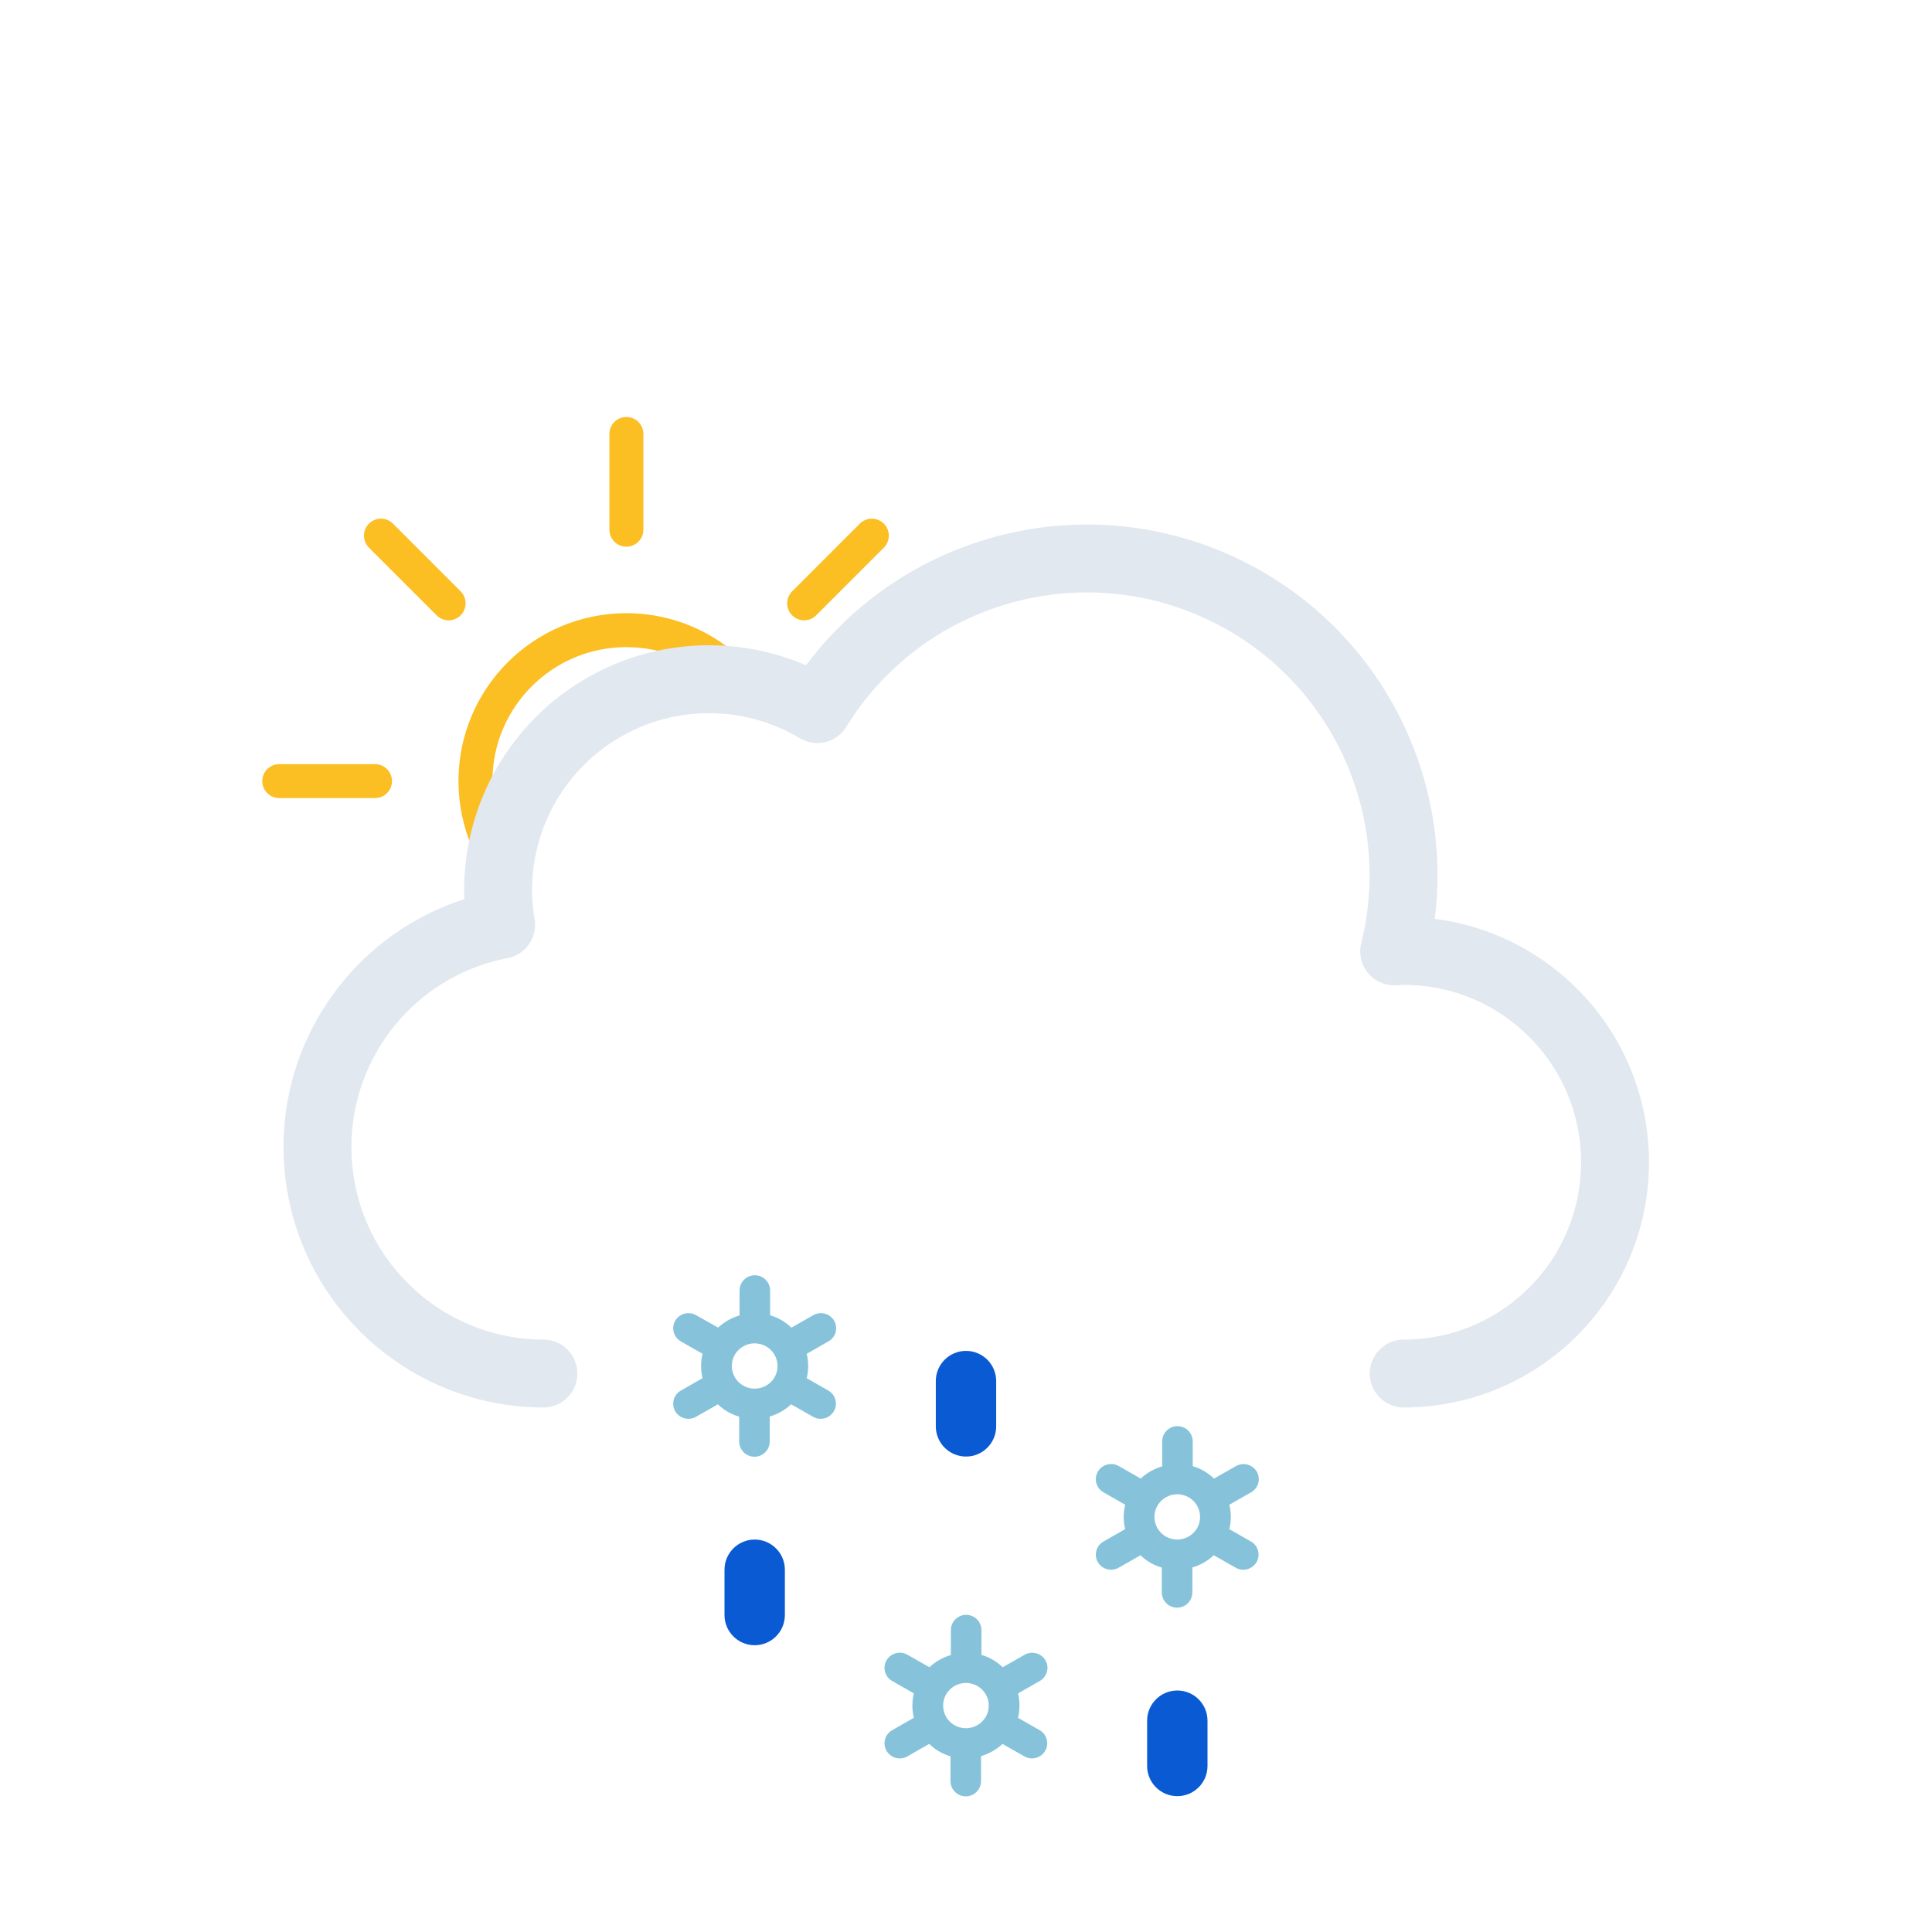
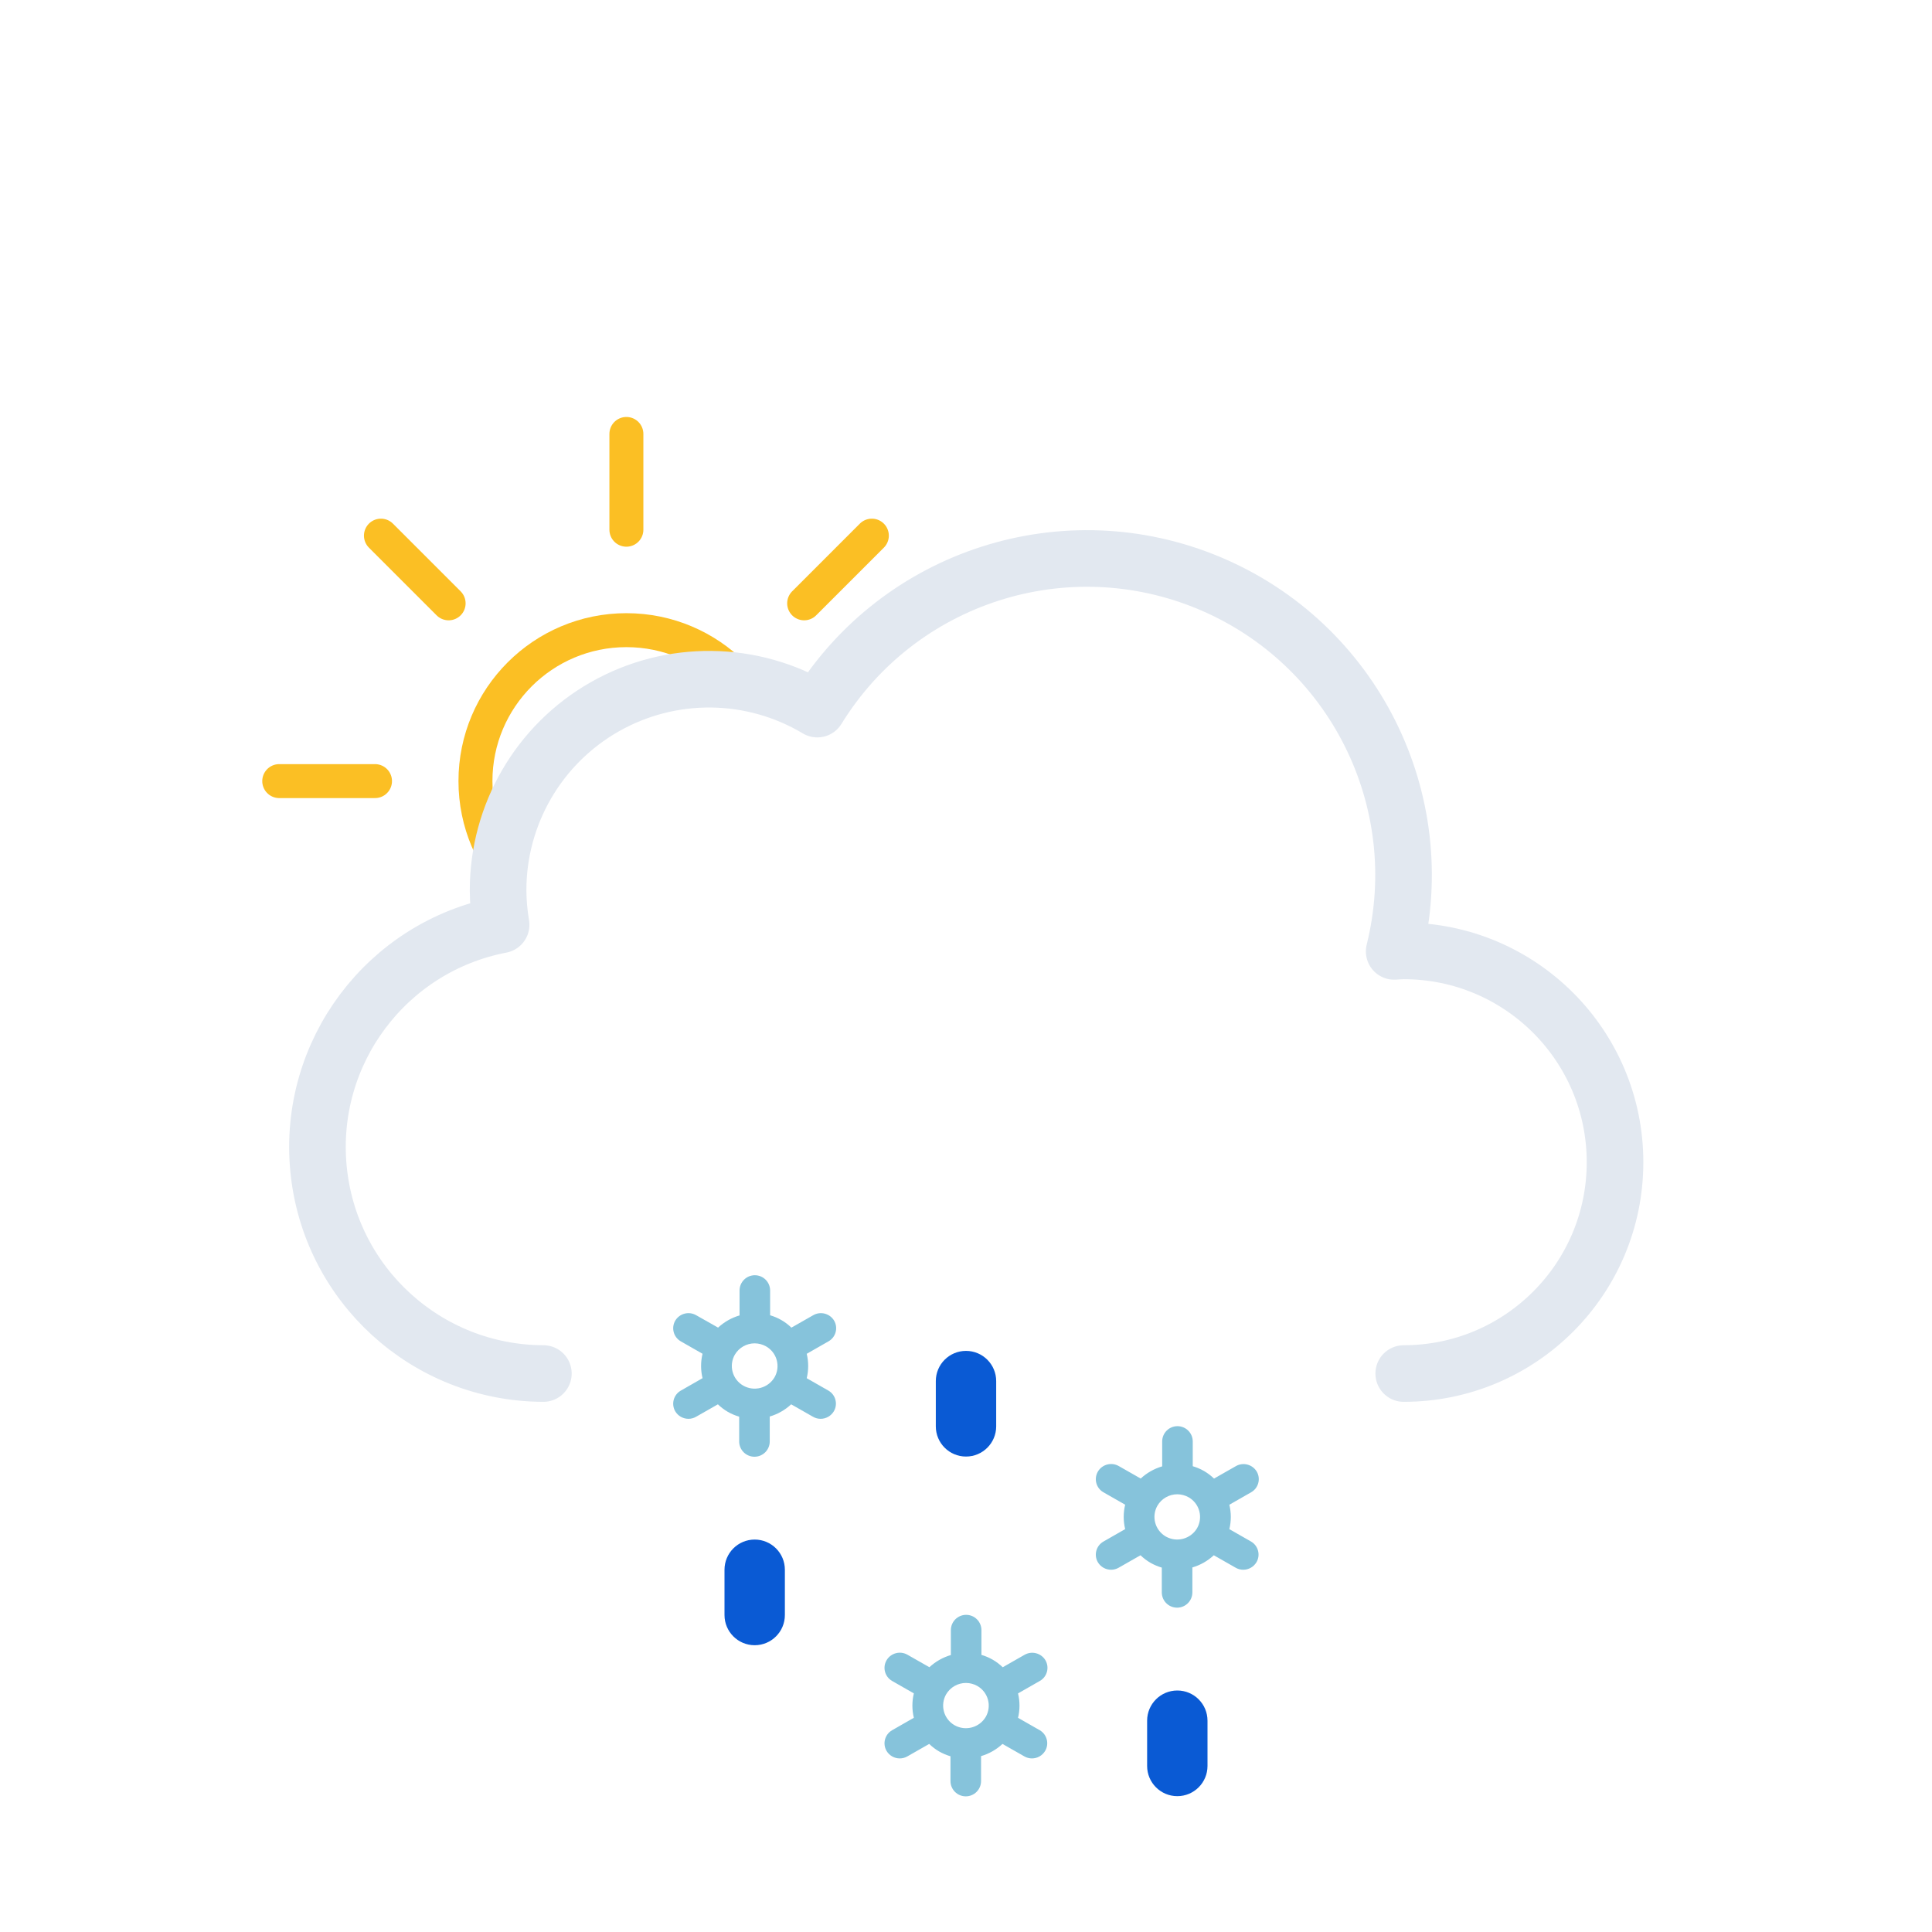
<svg xmlns="http://www.w3.org/2000/svg" xmlns:xlink="http://www.w3.org/1999/xlink" viewBox="0 0 512 512">
  <defs>
    <clipPath id="a">
      <path d="M288,148a83.84,83.84,0,0,0-71.4,39.92A55.91,55.91,0,0,0,132,236a56.56,56.56,0,0,0,.8,9.08A60,60,0,0,0,84,304H0V0H288Z" fill="none" />
    </clipPath>
    <symbol id="c" viewBox="0 0 193 193">
      <circle cx="96.5" cy="96.5" r="40" fill="none" stroke="#fbbf24" stroke-miterlimit="10" stroke-width="9" />
      <path d="M96.5,29.88V4.5m0,184V163.12M143.61,49.39l17.94-17.94M31.45,161.55l17.94-17.94m0-94.22L31.45,31.45m130.1,130.1-17.94-17.94M4.5,96.5H29.88m158.62,0H163.12" fill="none" stroke="#fbbf24" stroke-linecap="round" stroke-miterlimit="10" stroke-width="9" />
    </symbol>
-     <symbol id="d" viewBox="0 0 362 234">
-       <path d="M297,225a56,56,0,0,0,0-112c-.85,0-1.68.09-2.53.13A83.9,83.9,0,0,0,141.6,48.92,55.91,55.91,0,0,0,57,97a56.56,56.56,0,0,0,.8,9.08A60,60,0,0,0,69,225" fill="none" stroke="#e2e8f0" stroke-linecap="round" stroke-linejoin="round" stroke-width="18" />
+     <symbol id="d" viewBox="0 0 359 231">
+       <path d="M295.5,223.5a56,56,0,0,0,0-112c-.85,0-1.68.09-2.53.13A83.9,83.9,0,0,0,140.1,47.42,55.91,55.91,0,0,0,55.5,95.5a56.56,56.56,0,0,0,.8,9.08A60,60,0,0,0,67.5,223.5" fill="none" stroke="#e2e8f0" stroke-linecap="round" stroke-linejoin="round" stroke-width="15" />
    </symbol>
-     <symbol id="b" viewBox="0 0 437 373">
+     <symbol id="b" viewBox="0 0 435.5 371.5">
      <g clip-path="url(#a)">
        <use width="193" height="193" transform="translate(69.5 110.5)" xlink:href="#c" />
      </g>
-       <use width="362" height="234" transform="translate(75 139)" xlink:href="#d" />
+       <use width="359" height="231" transform="translate(76.5 140.5)" xlink:href="#d" />
    </symbol>
    <symbol id="f" viewBox="0 0 155.2 138">
      <path d="M41.17,30.54l-5.78-3.3a13.74,13.74,0,0,0,0-6.47l5.79-3.31A4,4,0,0,0,42.66,12a4.08,4.08,0,0,0-5.54-1.46l-5.79,3.3a13.61,13.61,0,0,0-2.64-2,13.84,13.84,0,0,0-3-1.28V4a4.05,4.05,0,0,0-8.1,0v6.6a14.25,14.25,0,0,0-5.69,3.23L6.08,10.54A4.08,4.08,0,0,0,.54,12,4,4,0,0,0,2,17.46l5.78,3.3a13.74,13.74,0,0,0,0,6.47L2,30.54A4,4,0,0,0,.54,36a4.08,4.08,0,0,0,3.52,2,4,4,0,0,0,2-.54l5.79-3.3a13.61,13.61,0,0,0,2.64,2,13.8,13.8,0,0,0,3,1.27V44a4.05,4.05,0,0,0,8.1,0V37.39a14.22,14.22,0,0,0,5.68-3.23l5.79,3.3a4,4,0,0,0,2,.54,4.08,4.08,0,0,0,3.52-2A4,4,0,0,0,41.17,30.54ZM18.56,29.2A6,6,0,0,1,16.34,21a6.1,6.1,0,0,1,5.27-3,6.16,6.16,0,0,1,3,.8A6,6,0,0,1,26.86,27,6.12,6.12,0,0,1,18.56,29.2Z" fill="#86c3db" />
      <path d="M97.17,120.54l-5.78-3.3a13.74,13.74,0,0,0,0-6.47l5.79-3.31A4,4,0,0,0,98.66,102a4.08,4.08,0,0,0-5.54-1.46l-5.79,3.3a13.61,13.61,0,0,0-2.64-2,13.84,13.84,0,0,0-3-1.28V94a4.05,4.05,0,0,0-8.1,0v6.6a14.25,14.25,0,0,0-5.69,3.23l-5.78-3.29A4.08,4.08,0,0,0,56.54,102,4,4,0,0,0,58,107.46l5.78,3.3a13.74,13.74,0,0,0,0,6.47L58,120.54A4,4,0,0,0,56.54,126a4.08,4.08,0,0,0,3.52,2,4,4,0,0,0,2-.54l5.79-3.3a13.61,13.61,0,0,0,2.64,2,13.8,13.8,0,0,0,3,1.27V134a4.05,4.05,0,0,0,8.1,0v-6.61a14.22,14.22,0,0,0,5.68-3.23l5.79,3.3a4,4,0,0,0,2,.54,4.08,4.08,0,0,0,3.52-2A4,4,0,0,0,97.17,120.54ZM74.56,119.2a6,6,0,0,1-2.22-8.2,6.1,6.1,0,0,1,5.27-3,6.16,6.16,0,0,1,3,.8,6,6,0,0,1,2.22,8.2A6.12,6.12,0,0,1,74.56,119.2Z" fill="#86c3db" />
      <path d="M153.17,70.54l-5.78-3.3a13.74,13.74,0,0,0,0-6.47l5.79-3.31A4,4,0,0,0,154.66,52a4.08,4.08,0,0,0-5.54-1.46l-5.79,3.3a13.61,13.61,0,0,0-2.64-2,13.84,13.84,0,0,0-3-1.28V44a4.05,4.05,0,0,0-8.1,0v6.6a14.25,14.25,0,0,0-5.69,3.23l-5.78-3.29A4.08,4.08,0,0,0,112.54,52,4,4,0,0,0,114,57.46l5.78,3.3a13.74,13.74,0,0,0,0,6.47L114,70.54A4,4,0,0,0,112.54,76a4.08,4.08,0,0,0,3.52,2,4,4,0,0,0,2-.54l5.79-3.3a13.61,13.61,0,0,0,2.64,2,13.8,13.8,0,0,0,3,1.27V84a4.05,4.05,0,0,0,8.1,0V77.39a14.22,14.22,0,0,0,5.68-3.23l5.79,3.3a4,4,0,0,0,2,.54,4.08,4.08,0,0,0,3.52-2A4,4,0,0,0,153.17,70.54ZM130.56,69.2a6,6,0,0,1-2.22-8.2,6.1,6.1,0,0,1,5.27-3,6.16,6.16,0,0,1,3,.8,6,6,0,0,1,2.22,8.2A6.12,6.12,0,0,1,130.56,69.2Z" fill="#86c3db" />
    </symbol>
    <symbol id="e" viewBox="0 0 155.2 138">
      <use width="155.2" height="138" xlink:href="#f" />
      <path d="M21.6,98a8,8,0,0,1-8-8V78a8,8,0,0,1,16,0V90A8,8,0,0,1,21.6,98Z" fill="#0a5ad4" />
      <path d="M77.6,48a8,8,0,0,1-8-8V28a8,8,0,0,1,16,0V40A8,8,0,0,1,77.6,48Z" fill="#0a5ad4" />
      <path d="M133.6,138a8,8,0,0,1-8-8V118a8,8,0,0,1,16,0v12A8,8,0,0,1,133.6,138Z" fill="#0a5ad4" />
    </symbol>
  </defs>
-   <use width="437" height="373" xlink:href="#b" />
+   <use width="435.5" height="371.5" xlink:href="#b" />
  <use width="155.2" height="138" transform="translate(178.4 338)" xlink:href="#e" />
</svg>
